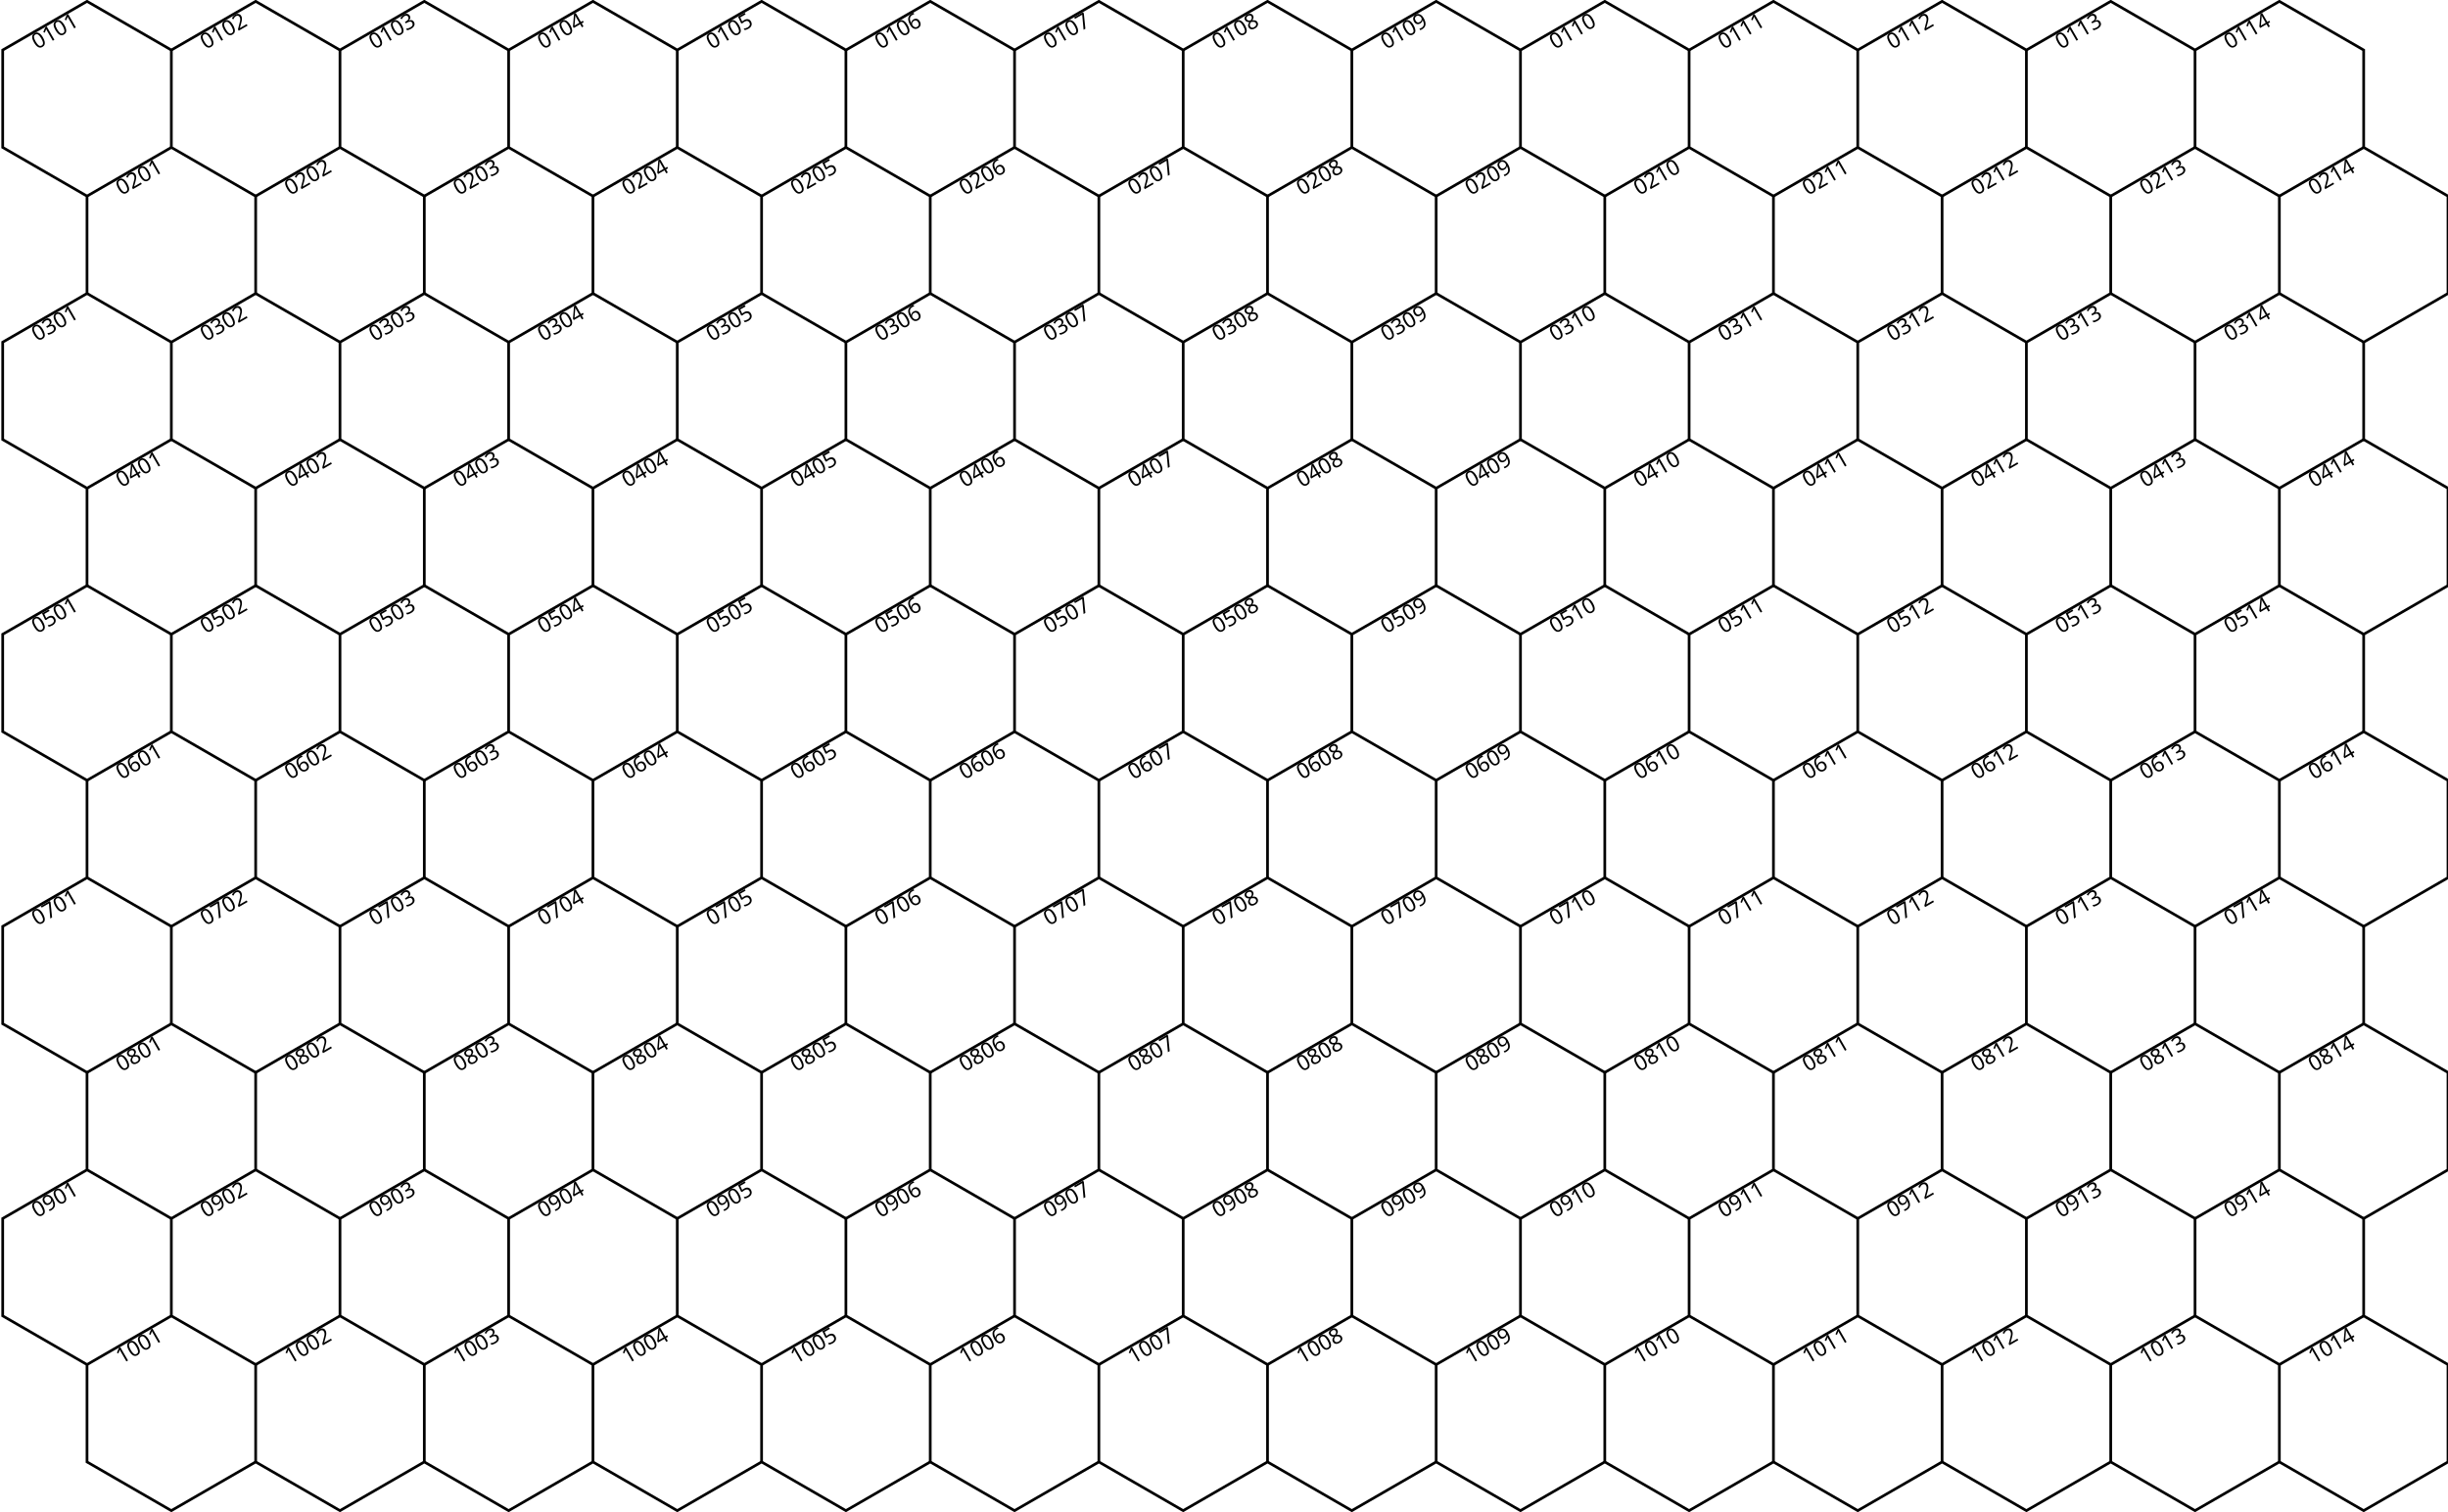
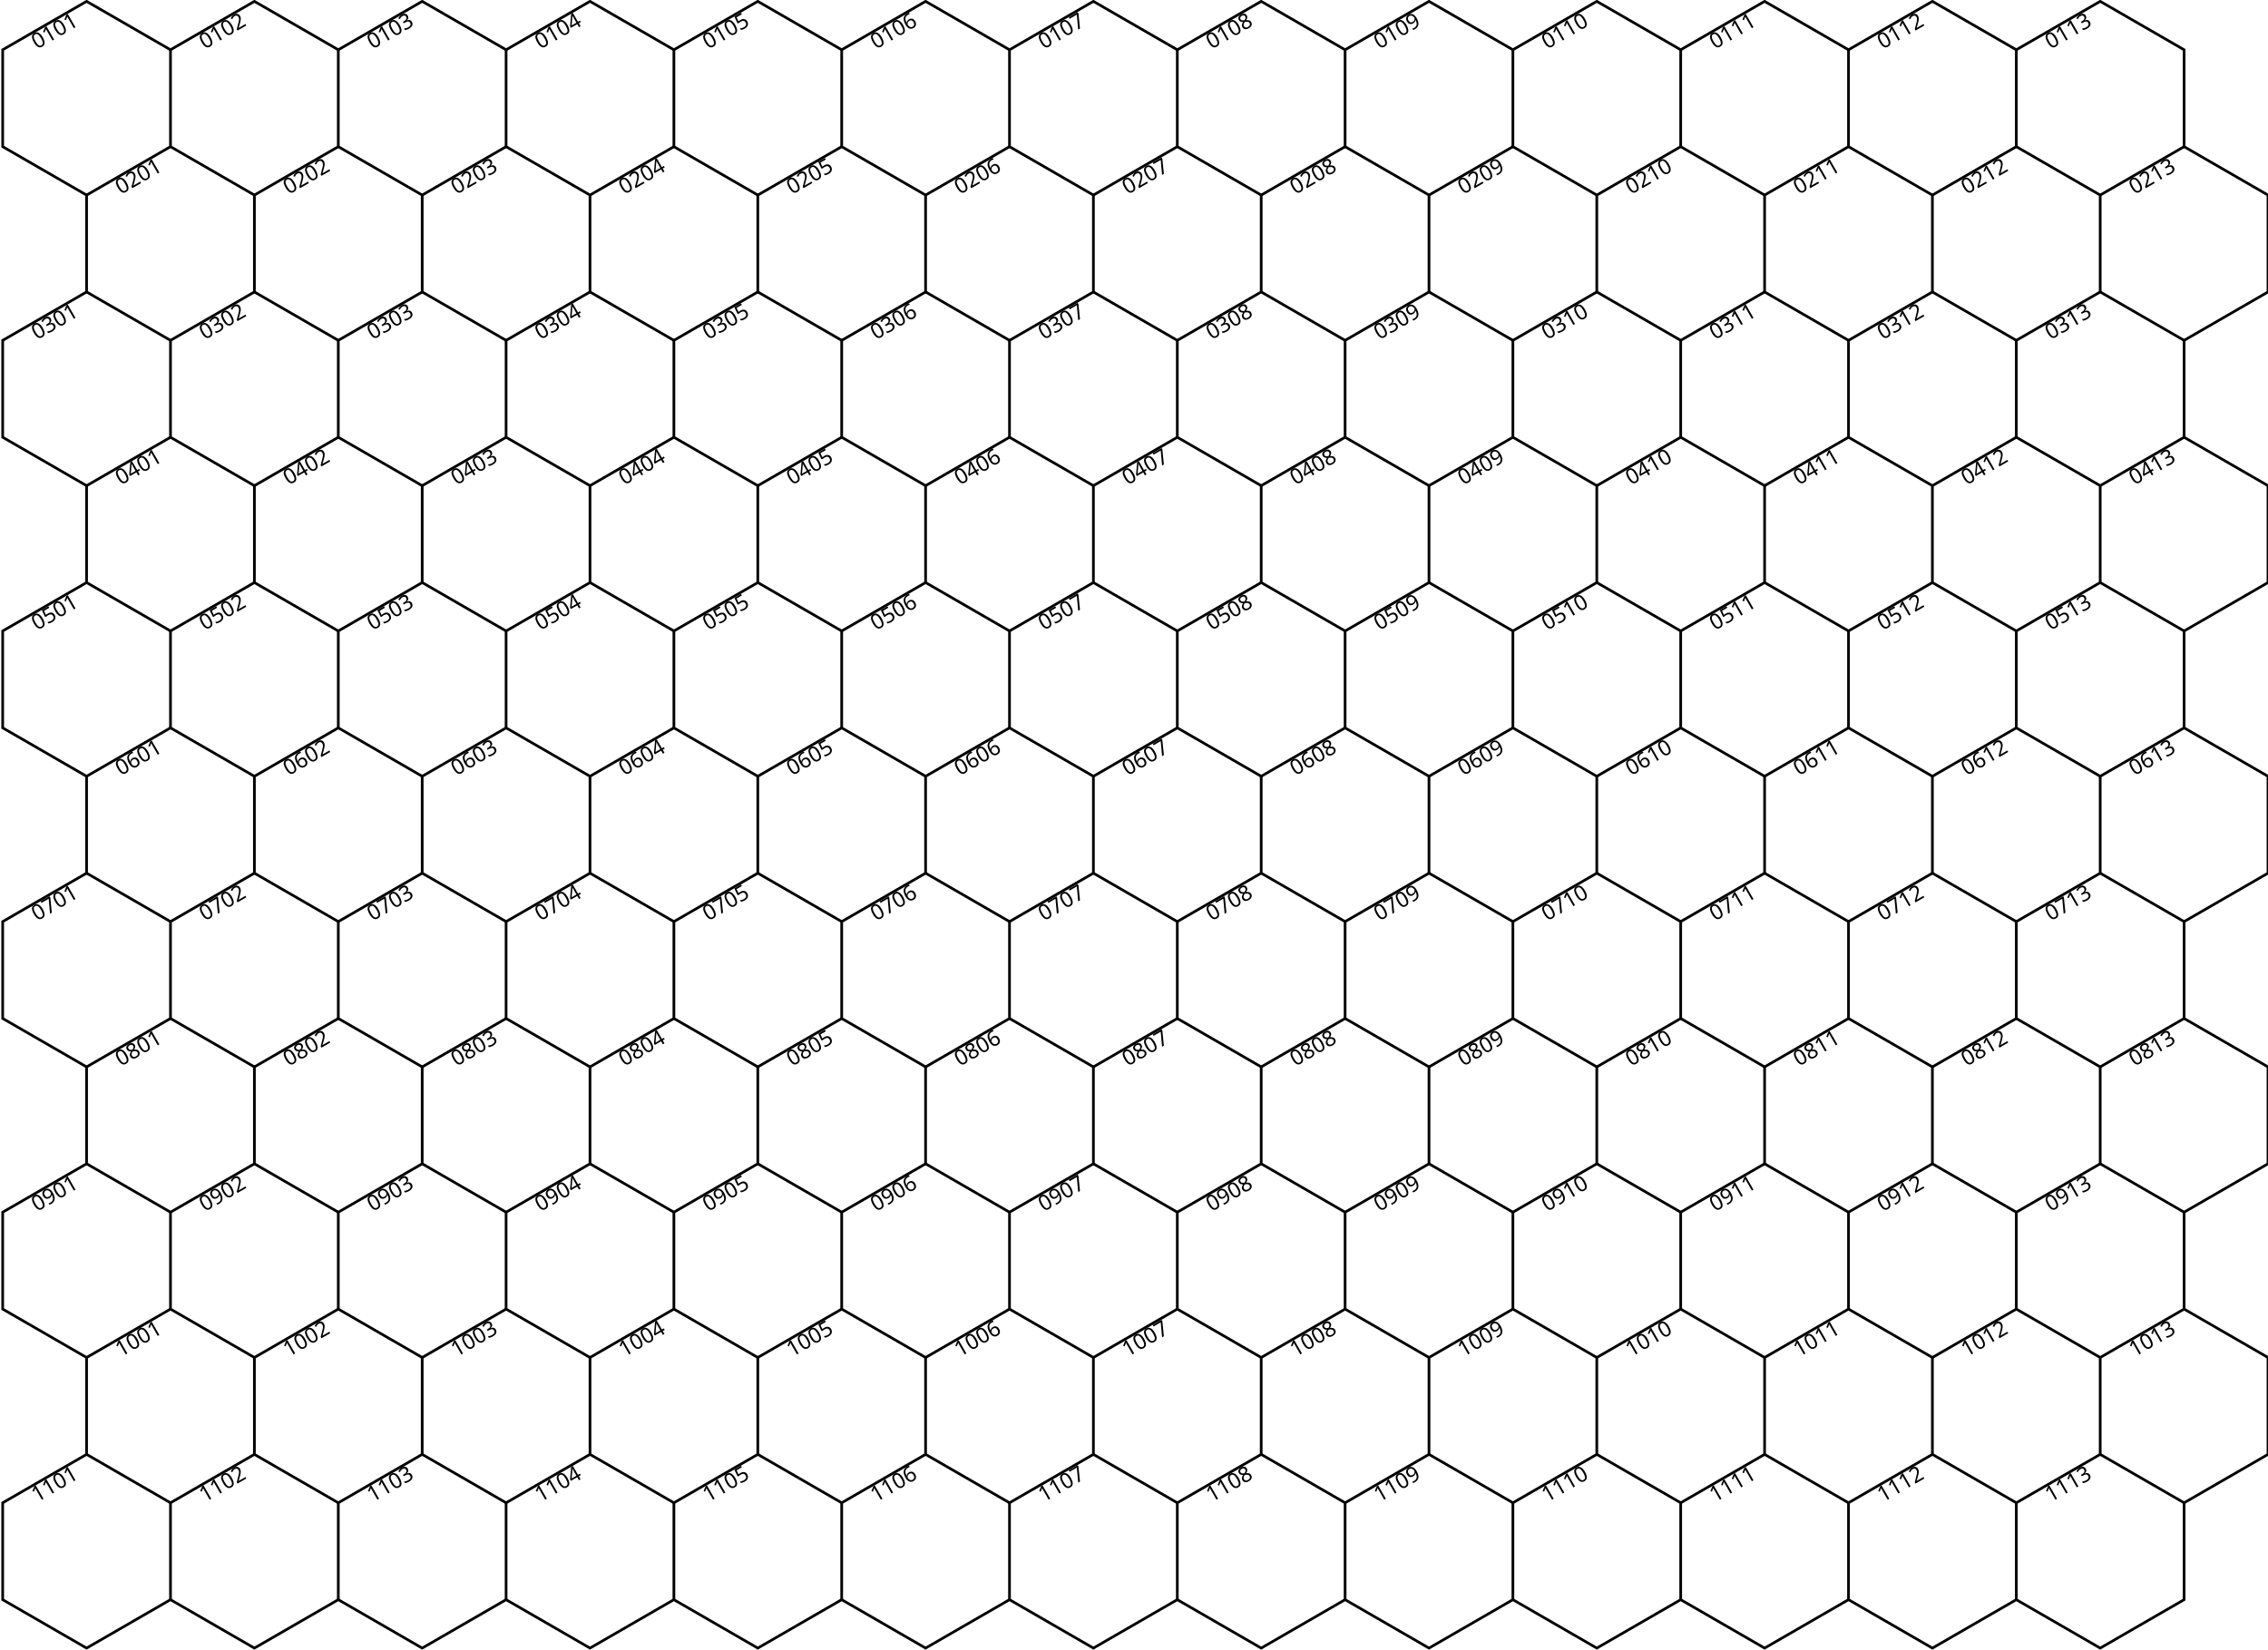
- <svg xmlns="http://www.w3.org/2000/svg" xmlns:xlink="http://www.w3.org/1999/xlink" width="905.131" height="559" version="1.1">
+ <svg xmlns="http://www.w3.org/2000/svg" xmlns:xlink="http://www.w3.org/1999/xlink" width="842.777" height="613" version="1.1">
  <defs>
-     <path id="bottoms" d="M 0 0 l 18 31.177 m 36 0 l 18 -31.177 m 36 0 l 18 31.177 m 36 0 l 18 -31.177 m 36 0 l 18 31.177 m 36 0 l 18 -31.177 m 36 0 l 18 31.177 m 36 0 l 18 -31.177 m 36 0 l 18 31.177 m 36 0" />
-     <path id="tops" d="M 0 0 l 36 0 18 -31.177 36 0 18 31.177 36 0 18 -31.177 36 0 18 31.177 36 0 18 -31.177 36 0 18 31.177 36 0 18 -31.177 36 0 18 31.177 36 0 18 -31.177 36 0" />
-     <path id="outline" d="M 0 0 l 36 0 18 -31.177 36 0 18 31.177 36 0 18 -31.177 36 0 18 31.177 36 0 18 -31.177 36 0 18 31.177 36 0 18 -31.177 36 0 18 31.177 36 0 18 -31.177 36 0 18 31.177 -18 31.177 18 31.177 -18 31.177 18 31.177 -18 31.177 18 31.177 -18 31.177 18 31.177 -18 31.177 18 31.177 -18 31.177 18 31.177 -18 31.177 18 31.177 -18 31.177 18 31.177 -18 31.177 18 31.177 -18 31.177 18 31.177 -18 31.177 18 31.177 -18 31.177 18 31.177 -18 31.177 18 31.177 -18 31.177 -36 0 -18 31.177 -36 0 -18 -31.177 -36 0 -18 31.177 -36 0 -18 -31.177 -36 0 -18 31.177 -36 0 -18 -31.177 -36 0 -18 31.177 -36 0 -18 -31.177 -36 0 -18 31.177 -36 0 -18 -31.177 18 -31.177 -18 -31.177 18 -31.177 -18 -31.177 18 -31.177 -18 -31.177 18 -31.177 -18 -31.177 18 -31.177 -18 -31.177 18 -31.177 -18 -31.177 18 -31.177 -18 -31.177 18 -31.177 -18 -31.177 18 -31.177 -18 -31.177 18 -31.177 -18 -31.177 18 -31.177 -18 -31.177 18 -31.177 -18 -31.177 18 -31.177 -18 -31.177 z" />
+     <path id="bottoms" d="M 0 0 l 18 31.177 m 36 0 l 18 -31.177 m 36 0 l 18 31.177 m 36 0 l 18 -31.177 m 36 0 l 18 31.177 m 36 0 l 18 -31.177 m 36 0 l 18 31.177 m 36 0 l 18 -31.177 m 36 0 l 18 31.177 m 36 0 l 18 -31.177 m 36 0" />
+     <path id="tops" d="M 0 0 l 36 0 18 -31.177 36 0 18 31.177 36 0 18 -31.177 36 0 18 31.177 36 0 18 -31.177 36 0 18 31.177 36 0 18 -31.177 36 0 18 31.177 36 0 18 -31.177 36 0 18 31.177 36 0" />
+     <path id="outline" d="M 0 0 l 36 0 18 -31.177 36 0 18 31.177 36 0 18 -31.177 36 0 18 31.177 36 0 18 -31.177 36 0 18 31.177 36 0 18 -31.177 36 0 18 31.177 36 0 18 -31.177 36 0 18 31.177 36 0 18 31.177 -18 31.177 18 31.177 -18 31.177 18 31.177 -18 31.177 18 31.177 -18 31.177 18 31.177 -18 31.177 18 31.177 -18 31.177 18 31.177 -18 31.177 18 31.177 -18 31.177 18 31.177 -18 31.177 18 31.177 -18 31.177 18 31.177 -18 31.177 18 31.177 -18 31.177 18 31.177 -18 31.177 -36 0 -18 -31.177 -36 0 -18 31.177 -36 0 -18 -31.177 -36 0 -18 31.177 -36 0 -18 -31.177 -36 0 -18 31.177 -36 0 -18 -31.177 -36 0 -18 31.177 -36 0 -18 -31.177 -36 0 -18 31.177 -36 0 -18 -31.177 18 -31.177 -18 -31.177 18 -31.177 -18 -31.177 18 -31.177 -18 -31.177 18 -31.177 -18 -31.177 18 -31.177 -18 -31.177 18 -31.177 -18 -31.177 18 -31.177 -18 -31.177 18 -31.177 -18 -31.177 18 -31.177 -18 -31.177 18 -31.177 -18 -31.177 18 -31.177 -18 -31.177 18 -31.177 -18 -31.177 z" />
  </defs>
-   <g transform="translate(905.131,0.5) rotate(90)">
+   <g transform="translate(842.777,0.5) rotate(90)">
    <g id="grid" style="fill: none; stroke: #000000; stroke-opacity: 1; stroke-width: 1; ">
      <use x="18" y="31.177" xlink:href="#outline" />
      <use x="54" y="31.177" xlink:href="#bottoms" />
      <use x="18" y="93.531" xlink:href="#tops" />
      <use x="54" y="93.531" xlink:href="#bottoms" />
      <use x="18" y="155.885" xlink:href="#tops" />
      <use x="54" y="155.885" xlink:href="#bottoms" />
      <use x="18" y="218.238" xlink:href="#tops" />
      <use x="54" y="218.238" xlink:href="#bottoms" />
      <use x="18" y="280.592" xlink:href="#tops" />
      <use x="54" y="280.592" xlink:href="#bottoms" />
      <use x="18" y="342.946" xlink:href="#tops" />
      <use x="54" y="342.946" xlink:href="#bottoms" />
      <use x="18" y="405.3" xlink:href="#tops" />
      <use x="54" y="405.3" xlink:href="#bottoms" />
      <use x="18" y="467.654" xlink:href="#tops" />
      <use x="54" y="467.654" xlink:href="#bottoms" />
      <use x="18" y="530.008" xlink:href="#tops" />
      <use x="54" y="530.008" xlink:href="#bottoms" />
      <use x="18" y="592.361" xlink:href="#tops" />
      <use x="54" y="592.361" xlink:href="#bottoms" />
      <use x="18" y="654.715" xlink:href="#tops" />
      <use x="54" y="654.715" xlink:href="#bottoms" />
      <use x="18" y="717.069" xlink:href="#tops" />
      <use x="54" y="717.069" xlink:href="#bottoms" />
      <use x="18" y="779.423" xlink:href="#tops" />
      <use x="54" y="779.423" xlink:href="#bottoms" />
-       <use x="18" y="841.777" xlink:href="#tops" />
-       <use x="54" y="841.777" xlink:href="#bottoms" />
    </g>
    <g id="coordinates" style="fill: #000000; fill-opacity: 1; font-family: Iosevka; font-size: 8px; text-anchor: middle; ">
-       <text x="13.342" y="72.919" transform="rotate(-120 13.3423 72.9193)">0114</text>
-       <text x="67.342" y="41.742" transform="rotate(-120 67.3423 41.7424)">0214</text>
-       <text x="121.342" y="72.919" transform="rotate(-120 121.342 72.9193)">0314</text>
-       <text x="175.342" y="41.742" transform="rotate(-120 175.342 41.7424)">0414</text>
-       <text x="229.342" y="72.919" transform="rotate(-120 229.342 72.9193)">0514</text>
-       <text x="283.342" y="41.742" transform="rotate(-120 283.342 41.7424)">0614</text>
-       <text x="337.342" y="72.919" transform="rotate(-120 337.342 72.9193)">0714</text>
-       <text x="391.342" y="41.742" transform="rotate(-120 391.342 41.7424)">0814</text>
-       <text x="445.342" y="72.919" transform="rotate(-120 445.342 72.9193)">0914</text>
-       <text x="499.342" y="41.742" transform="rotate(-120 499.342 41.7424)">1014</text>
-       <text x="13.342" y="135.273" transform="rotate(-120 13.3423 135.273)">0113</text>
-       <text x="67.342" y="104.096" transform="rotate(-120 67.3423 104.096)">0213</text>
-       <text x="121.342" y="135.273" transform="rotate(-120 121.342 135.273)">0313</text>
-       <text x="175.342" y="104.096" transform="rotate(-120 175.342 104.096)">0413</text>
-       <text x="229.342" y="135.273" transform="rotate(-120 229.342 135.273)">0513</text>
-       <text x="283.342" y="104.096" transform="rotate(-120 283.342 104.096)">0613</text>
-       <text x="337.342" y="135.273" transform="rotate(-120 337.342 135.273)">0713</text>
-       <text x="391.342" y="104.096" transform="rotate(-120 391.342 104.096)">0813</text>
-       <text x="445.342" y="135.273" transform="rotate(-120 445.342 135.273)">0913</text>
-       <text x="499.342" y="104.096" transform="rotate(-120 499.342 104.096)">1013</text>
-       <text x="13.342" y="197.627" transform="rotate(-120 13.3423 197.627)">0112</text>
-       <text x="67.342" y="166.45" transform="rotate(-120 67.3423 166.45)">0212</text>
-       <text x="121.342" y="197.627" transform="rotate(-120 121.342 197.627)">0312</text>
-       <text x="175.342" y="166.45" transform="rotate(-120 175.342 166.45)">0412</text>
-       <text x="229.342" y="197.627" transform="rotate(-120 229.342 197.627)">0512</text>
-       <text x="283.342" y="166.45" transform="rotate(-120 283.342 166.45)">0612</text>
-       <text x="337.342" y="197.627" transform="rotate(-120 337.342 197.627)">0712</text>
-       <text x="391.342" y="166.45" transform="rotate(-120 391.342 166.45)">0812</text>
-       <text x="445.342" y="197.627" transform="rotate(-120 445.342 197.627)">0912</text>
-       <text x="499.342" y="166.45" transform="rotate(-120 499.342 166.45)">1012</text>
-       <text x="13.342" y="259.981" transform="rotate(-120 13.3423 259.981)">0111</text>
-       <text x="67.342" y="228.804" transform="rotate(-120 67.3423 228.804)">0211</text>
-       <text x="121.342" y="259.981" transform="rotate(-120 121.342 259.981)">0311</text>
-       <text x="175.342" y="228.804" transform="rotate(-120 175.342 228.804)">0411</text>
-       <text x="229.342" y="259.981" transform="rotate(-120 229.342 259.981)">0511</text>
-       <text x="283.342" y="228.804" transform="rotate(-120 283.342 228.804)">0611</text>
-       <text x="337.342" y="259.981" transform="rotate(-120 337.342 259.981)">0711</text>
-       <text x="391.342" y="228.804" transform="rotate(-120 391.342 228.804)">0811</text>
-       <text x="445.342" y="259.981" transform="rotate(-120 445.342 259.981)">0911</text>
-       <text x="499.342" y="228.804" transform="rotate(-120 499.342 228.804)">1011</text>
-       <text x="13.342" y="322.335" transform="rotate(-120 13.3423 322.335)">0110</text>
-       <text x="67.342" y="291.158" transform="rotate(-120 67.3423 291.158)">0210</text>
-       <text x="121.342" y="322.335" transform="rotate(-120 121.342 322.335)">0310</text>
-       <text x="175.342" y="291.158" transform="rotate(-120 175.342 291.158)">0410</text>
-       <text x="229.342" y="322.335" transform="rotate(-120 229.342 322.335)">0510</text>
-       <text x="283.342" y="291.158" transform="rotate(-120 283.342 291.158)">0610</text>
-       <text x="337.342" y="322.335" transform="rotate(-120 337.342 322.335)">0710</text>
-       <text x="391.342" y="291.158" transform="rotate(-120 391.342 291.158)">0810</text>
-       <text x="445.342" y="322.335" transform="rotate(-120 445.342 322.335)">0910</text>
-       <text x="499.342" y="291.158" transform="rotate(-120 499.342 291.158)">1010</text>
-       <text x="13.342" y="384.688" transform="rotate(-120 13.3423 384.688)">0109</text>
-       <text x="67.342" y="353.512" transform="rotate(-120 67.3423 353.512)">0209</text>
-       <text x="121.342" y="384.688" transform="rotate(-120 121.342 384.688)">0309</text>
-       <text x="175.342" y="353.512" transform="rotate(-120 175.342 353.512)">0409</text>
-       <text x="229.342" y="384.688" transform="rotate(-120 229.342 384.688)">0509</text>
-       <text x="283.342" y="353.512" transform="rotate(-120 283.342 353.512)">0609</text>
-       <text x="337.342" y="384.688" transform="rotate(-120 337.342 384.688)">0709</text>
-       <text x="391.342" y="353.512" transform="rotate(-120 391.342 353.512)">0809</text>
-       <text x="445.342" y="384.688" transform="rotate(-120 445.342 384.688)">0909</text>
-       <text x="499.342" y="353.512" transform="rotate(-120 499.342 353.512)">1009</text>
-       <text x="13.342" y="447.042" transform="rotate(-120 13.3423 447.042)">0108</text>
-       <text x="67.342" y="415.865" transform="rotate(-120 67.3423 415.865)">0208</text>
-       <text x="121.342" y="447.042" transform="rotate(-120 121.342 447.042)">0308</text>
-       <text x="175.342" y="415.865" transform="rotate(-120 175.342 415.865)">0408</text>
-       <text x="229.342" y="447.042" transform="rotate(-120 229.342 447.042)">0508</text>
-       <text x="283.342" y="415.865" transform="rotate(-120 283.342 415.865)">0608</text>
-       <text x="337.342" y="447.042" transform="rotate(-120 337.342 447.042)">0708</text>
-       <text x="391.342" y="415.865" transform="rotate(-120 391.342 415.865)">0808</text>
-       <text x="445.342" y="447.042" transform="rotate(-120 445.342 447.042)">0908</text>
-       <text x="499.342" y="415.865" transform="rotate(-120 499.342 415.865)">1008</text>
-       <text x="13.342" y="509.396" transform="rotate(-120 13.3423 509.396)">0107</text>
-       <text x="67.342" y="478.219" transform="rotate(-120 67.3423 478.219)">0207</text>
-       <text x="121.342" y="509.396" transform="rotate(-120 121.342 509.396)">0307</text>
-       <text x="175.342" y="478.219" transform="rotate(-120 175.342 478.219)">0407</text>
-       <text x="229.342" y="509.396" transform="rotate(-120 229.342 509.396)">0507</text>
-       <text x="283.342" y="478.219" transform="rotate(-120 283.342 478.219)">0607</text>
-       <text x="337.342" y="509.396" transform="rotate(-120 337.342 509.396)">0707</text>
-       <text x="391.342" y="478.219" transform="rotate(-120 391.342 478.219)">0807</text>
-       <text x="445.342" y="509.396" transform="rotate(-120 445.342 509.396)">0907</text>
-       <text x="499.342" y="478.219" transform="rotate(-120 499.342 478.219)">1007</text>
-       <text x="13.342" y="571.75" transform="rotate(-120 13.3423 571.75)">0106</text>
-       <text x="67.342" y="540.573" transform="rotate(-120 67.3423 540.573)">0206</text>
-       <text x="121.342" y="571.75" transform="rotate(-120 121.342 571.75)">0306</text>
-       <text x="175.342" y="540.573" transform="rotate(-120 175.342 540.573)">0406</text>
-       <text x="229.342" y="571.75" transform="rotate(-120 229.342 571.75)">0506</text>
-       <text x="283.342" y="540.573" transform="rotate(-120 283.342 540.573)">0606</text>
-       <text x="337.342" y="571.75" transform="rotate(-120 337.342 571.75)">0706</text>
-       <text x="391.342" y="540.573" transform="rotate(-120 391.342 540.573)">0806</text>
-       <text x="445.342" y="571.75" transform="rotate(-120 445.342 571.75)">0906</text>
-       <text x="499.342" y="540.573" transform="rotate(-120 499.342 540.573)">1006</text>
-       <text x="13.342" y="634.104" transform="rotate(-120 13.3423 634.104)">0105</text>
-       <text x="67.342" y="602.927" transform="rotate(-120 67.3423 602.927)">0205</text>
-       <text x="121.342" y="634.104" transform="rotate(-120 121.342 634.104)">0305</text>
-       <text x="175.342" y="602.927" transform="rotate(-120 175.342 602.927)">0405</text>
-       <text x="229.342" y="634.104" transform="rotate(-120 229.342 634.104)">0505</text>
-       <text x="283.342" y="602.927" transform="rotate(-120 283.342 602.927)">0605</text>
-       <text x="337.342" y="634.104" transform="rotate(-120 337.342 634.104)">0705</text>
-       <text x="391.342" y="602.927" transform="rotate(-120 391.342 602.927)">0805</text>
-       <text x="445.342" y="634.104" transform="rotate(-120 445.342 634.104)">0905</text>
-       <text x="499.342" y="602.927" transform="rotate(-120 499.342 602.927)">1005</text>
-       <text x="13.342" y="696.458" transform="rotate(-120 13.3423 696.458)">0104</text>
-       <text x="67.342" y="665.281" transform="rotate(-120 67.3423 665.281)">0204</text>
-       <text x="121.342" y="696.458" transform="rotate(-120 121.342 696.458)">0304</text>
-       <text x="175.342" y="665.281" transform="rotate(-120 175.342 665.281)">0404</text>
-       <text x="229.342" y="696.458" transform="rotate(-120 229.342 696.458)">0504</text>
-       <text x="283.342" y="665.281" transform="rotate(-120 283.342 665.281)">0604</text>
-       <text x="337.342" y="696.458" transform="rotate(-120 337.342 696.458)">0704</text>
-       <text x="391.342" y="665.281" transform="rotate(-120 391.342 665.281)">0804</text>
-       <text x="445.342" y="696.458" transform="rotate(-120 445.342 696.458)">0904</text>
-       <text x="499.342" y="665.281" transform="rotate(-120 499.342 665.281)">1004</text>
-       <text x="13.342" y="758.811" transform="rotate(-120 13.3423 758.811)">0103</text>
-       <text x="67.342" y="727.634" transform="rotate(-120 67.3423 727.634)">0203</text>
-       <text x="121.342" y="758.811" transform="rotate(-120 121.342 758.811)">0303</text>
-       <text x="175.342" y="727.634" transform="rotate(-120 175.342 727.634)">0403</text>
-       <text x="229.342" y="758.811" transform="rotate(-120 229.342 758.811)">0503</text>
-       <text x="283.342" y="727.634" transform="rotate(-120 283.342 727.634)">0603</text>
-       <text x="337.342" y="758.811" transform="rotate(-120 337.342 758.811)">0703</text>
-       <text x="391.342" y="727.634" transform="rotate(-120 391.342 727.634)">0803</text>
-       <text x="445.342" y="758.811" transform="rotate(-120 445.342 758.811)">0903</text>
-       <text x="499.342" y="727.634" transform="rotate(-120 499.342 727.634)">1003</text>
-       <text x="13.342" y="821.165" transform="rotate(-120 13.3423 821.165)">0102</text>
-       <text x="67.342" y="789.988" transform="rotate(-120 67.3423 789.988)">0202</text>
-       <text x="121.342" y="821.165" transform="rotate(-120 121.342 821.165)">0302</text>
-       <text x="175.342" y="789.988" transform="rotate(-120 175.342 789.988)">0402</text>
-       <text x="229.342" y="821.165" transform="rotate(-120 229.342 821.165)">0502</text>
-       <text x="283.342" y="789.988" transform="rotate(-120 283.342 789.988)">0602</text>
-       <text x="337.342" y="821.165" transform="rotate(-120 337.342 821.165)">0702</text>
-       <text x="391.342" y="789.988" transform="rotate(-120 391.342 789.988)">0802</text>
-       <text x="445.342" y="821.165" transform="rotate(-120 445.342 821.165)">0902</text>
-       <text x="499.342" y="789.988" transform="rotate(-120 499.342 789.988)">1002</text>
-       <text x="13.342" y="883.519" transform="rotate(-120 13.3423 883.519)">0101</text>
-       <text x="67.342" y="852.342" transform="rotate(-120 67.3423 852.342)">0201</text>
-       <text x="121.342" y="883.519" transform="rotate(-120 121.342 883.519)">0301</text>
-       <text x="175.342" y="852.342" transform="rotate(-120 175.342 852.342)">0401</text>
-       <text x="229.342" y="883.519" transform="rotate(-120 229.342 883.519)">0501</text>
-       <text x="283.342" y="852.342" transform="rotate(-120 283.342 852.342)">0601</text>
-       <text x="337.342" y="883.519" transform="rotate(-120 337.342 883.519)">0701</text>
-       <text x="391.342" y="852.342" transform="rotate(-120 391.342 852.342)">0801</text>
-       <text x="445.342" y="883.519" transform="rotate(-120 445.342 883.519)">0901</text>
-       <text x="499.342" y="852.342" transform="rotate(-120 499.342 852.342)">1001</text>
+       <text x="13.342" y="72.919" transform="rotate(-120 13.3423 72.9193)">0113</text>
+       <text x="67.342" y="41.742" transform="rotate(-120 67.3423 41.7424)">0213</text>
+       <text x="121.342" y="72.919" transform="rotate(-120 121.342 72.9193)">0313</text>
+       <text x="175.342" y="41.742" transform="rotate(-120 175.342 41.7424)">0413</text>
+       <text x="229.342" y="72.919" transform="rotate(-120 229.342 72.9193)">0513</text>
+       <text x="283.342" y="41.742" transform="rotate(-120 283.342 41.7424)">0613</text>
+       <text x="337.342" y="72.919" transform="rotate(-120 337.342 72.9193)">0713</text>
+       <text x="391.342" y="41.742" transform="rotate(-120 391.342 41.7424)">0813</text>
+       <text x="445.342" y="72.919" transform="rotate(-120 445.342 72.9193)">0913</text>
+       <text x="499.342" y="41.742" transform="rotate(-120 499.342 41.7424)">1013</text>
+       <text x="553.342" y="72.919" transform="rotate(-120 553.342 72.9193)">1113</text>
+       <text x="13.342" y="135.273" transform="rotate(-120 13.3423 135.273)">0112</text>
+       <text x="67.342" y="104.096" transform="rotate(-120 67.3423 104.096)">0212</text>
+       <text x="121.342" y="135.273" transform="rotate(-120 121.342 135.273)">0312</text>
+       <text x="175.342" y="104.096" transform="rotate(-120 175.342 104.096)">0412</text>
+       <text x="229.342" y="135.273" transform="rotate(-120 229.342 135.273)">0512</text>
+       <text x="283.342" y="104.096" transform="rotate(-120 283.342 104.096)">0612</text>
+       <text x="337.342" y="135.273" transform="rotate(-120 337.342 135.273)">0712</text>
+       <text x="391.342" y="104.096" transform="rotate(-120 391.342 104.096)">0812</text>
+       <text x="445.342" y="135.273" transform="rotate(-120 445.342 135.273)">0912</text>
+       <text x="499.342" y="104.096" transform="rotate(-120 499.342 104.096)">1012</text>
+       <text x="553.342" y="135.273" transform="rotate(-120 553.342 135.273)">1112</text>
+       <text x="13.342" y="197.627" transform="rotate(-120 13.3423 197.627)">0111</text>
+       <text x="67.342" y="166.45" transform="rotate(-120 67.3423 166.45)">0211</text>
+       <text x="121.342" y="197.627" transform="rotate(-120 121.342 197.627)">0311</text>
+       <text x="175.342" y="166.45" transform="rotate(-120 175.342 166.45)">0411</text>
+       <text x="229.342" y="197.627" transform="rotate(-120 229.342 197.627)">0511</text>
+       <text x="283.342" y="166.45" transform="rotate(-120 283.342 166.45)">0611</text>
+       <text x="337.342" y="197.627" transform="rotate(-120 337.342 197.627)">0711</text>
+       <text x="391.342" y="166.45" transform="rotate(-120 391.342 166.45)">0811</text>
+       <text x="445.342" y="197.627" transform="rotate(-120 445.342 197.627)">0911</text>
+       <text x="499.342" y="166.45" transform="rotate(-120 499.342 166.45)">1011</text>
+       <text x="553.342" y="197.627" transform="rotate(-120 553.342 197.627)">1111</text>
+       <text x="13.342" y="259.981" transform="rotate(-120 13.3423 259.981)">0110</text>
+       <text x="67.342" y="228.804" transform="rotate(-120 67.3423 228.804)">0210</text>
+       <text x="121.342" y="259.981" transform="rotate(-120 121.342 259.981)">0310</text>
+       <text x="175.342" y="228.804" transform="rotate(-120 175.342 228.804)">0410</text>
+       <text x="229.342" y="259.981" transform="rotate(-120 229.342 259.981)">0510</text>
+       <text x="283.342" y="228.804" transform="rotate(-120 283.342 228.804)">0610</text>
+       <text x="337.342" y="259.981" transform="rotate(-120 337.342 259.981)">0710</text>
+       <text x="391.342" y="228.804" transform="rotate(-120 391.342 228.804)">0810</text>
+       <text x="445.342" y="259.981" transform="rotate(-120 445.342 259.981)">0910</text>
+       <text x="499.342" y="228.804" transform="rotate(-120 499.342 228.804)">1010</text>
+       <text x="553.342" y="259.981" transform="rotate(-120 553.342 259.981)">1110</text>
+       <text x="13.342" y="322.335" transform="rotate(-120 13.3423 322.335)">0109</text>
+       <text x="67.342" y="291.158" transform="rotate(-120 67.3423 291.158)">0209</text>
+       <text x="121.342" y="322.335" transform="rotate(-120 121.342 322.335)">0309</text>
+       <text x="175.342" y="291.158" transform="rotate(-120 175.342 291.158)">0409</text>
+       <text x="229.342" y="322.335" transform="rotate(-120 229.342 322.335)">0509</text>
+       <text x="283.342" y="291.158" transform="rotate(-120 283.342 291.158)">0609</text>
+       <text x="337.342" y="322.335" transform="rotate(-120 337.342 322.335)">0709</text>
+       <text x="391.342" y="291.158" transform="rotate(-120 391.342 291.158)">0809</text>
+       <text x="445.342" y="322.335" transform="rotate(-120 445.342 322.335)">0909</text>
+       <text x="499.342" y="291.158" transform="rotate(-120 499.342 291.158)">1009</text>
+       <text x="553.342" y="322.335" transform="rotate(-120 553.342 322.335)">1109</text>
+       <text x="13.342" y="384.688" transform="rotate(-120 13.3423 384.688)">0108</text>
+       <text x="67.342" y="353.512" transform="rotate(-120 67.3423 353.512)">0208</text>
+       <text x="121.342" y="384.688" transform="rotate(-120 121.342 384.688)">0308</text>
+       <text x="175.342" y="353.512" transform="rotate(-120 175.342 353.512)">0408</text>
+       <text x="229.342" y="384.688" transform="rotate(-120 229.342 384.688)">0508</text>
+       <text x="283.342" y="353.512" transform="rotate(-120 283.342 353.512)">0608</text>
+       <text x="337.342" y="384.688" transform="rotate(-120 337.342 384.688)">0708</text>
+       <text x="391.342" y="353.512" transform="rotate(-120 391.342 353.512)">0808</text>
+       <text x="445.342" y="384.688" transform="rotate(-120 445.342 384.688)">0908</text>
+       <text x="499.342" y="353.512" transform="rotate(-120 499.342 353.512)">1008</text>
+       <text x="553.342" y="384.688" transform="rotate(-120 553.342 384.688)">1108</text>
+       <text x="13.342" y="447.042" transform="rotate(-120 13.3423 447.042)">0107</text>
+       <text x="67.342" y="415.865" transform="rotate(-120 67.3423 415.865)">0207</text>
+       <text x="121.342" y="447.042" transform="rotate(-120 121.342 447.042)">0307</text>
+       <text x="175.342" y="415.865" transform="rotate(-120 175.342 415.865)">0407</text>
+       <text x="229.342" y="447.042" transform="rotate(-120 229.342 447.042)">0507</text>
+       <text x="283.342" y="415.865" transform="rotate(-120 283.342 415.865)">0607</text>
+       <text x="337.342" y="447.042" transform="rotate(-120 337.342 447.042)">0707</text>
+       <text x="391.342" y="415.865" transform="rotate(-120 391.342 415.865)">0807</text>
+       <text x="445.342" y="447.042" transform="rotate(-120 445.342 447.042)">0907</text>
+       <text x="499.342" y="415.865" transform="rotate(-120 499.342 415.865)">1007</text>
+       <text x="553.342" y="447.042" transform="rotate(-120 553.342 447.042)">1107</text>
+       <text x="13.342" y="509.396" transform="rotate(-120 13.3423 509.396)">0106</text>
+       <text x="67.342" y="478.219" transform="rotate(-120 67.3423 478.219)">0206</text>
+       <text x="121.342" y="509.396" transform="rotate(-120 121.342 509.396)">0306</text>
+       <text x="175.342" y="478.219" transform="rotate(-120 175.342 478.219)">0406</text>
+       <text x="229.342" y="509.396" transform="rotate(-120 229.342 509.396)">0506</text>
+       <text x="283.342" y="478.219" transform="rotate(-120 283.342 478.219)">0606</text>
+       <text x="337.342" y="509.396" transform="rotate(-120 337.342 509.396)">0706</text>
+       <text x="391.342" y="478.219" transform="rotate(-120 391.342 478.219)">0806</text>
+       <text x="445.342" y="509.396" transform="rotate(-120 445.342 509.396)">0906</text>
+       <text x="499.342" y="478.219" transform="rotate(-120 499.342 478.219)">1006</text>
+       <text x="553.342" y="509.396" transform="rotate(-120 553.342 509.396)">1106</text>
+       <text x="13.342" y="571.75" transform="rotate(-120 13.3423 571.75)">0105</text>
+       <text x="67.342" y="540.573" transform="rotate(-120 67.3423 540.573)">0205</text>
+       <text x="121.342" y="571.75" transform="rotate(-120 121.342 571.75)">0305</text>
+       <text x="175.342" y="540.573" transform="rotate(-120 175.342 540.573)">0405</text>
+       <text x="229.342" y="571.75" transform="rotate(-120 229.342 571.75)">0505</text>
+       <text x="283.342" y="540.573" transform="rotate(-120 283.342 540.573)">0605</text>
+       <text x="337.342" y="571.75" transform="rotate(-120 337.342 571.75)">0705</text>
+       <text x="391.342" y="540.573" transform="rotate(-120 391.342 540.573)">0805</text>
+       <text x="445.342" y="571.75" transform="rotate(-120 445.342 571.75)">0905</text>
+       <text x="499.342" y="540.573" transform="rotate(-120 499.342 540.573)">1005</text>
+       <text x="553.342" y="571.75" transform="rotate(-120 553.342 571.75)">1105</text>
+       <text x="13.342" y="634.104" transform="rotate(-120 13.3423 634.104)">0104</text>
+       <text x="67.342" y="602.927" transform="rotate(-120 67.3423 602.927)">0204</text>
+       <text x="121.342" y="634.104" transform="rotate(-120 121.342 634.104)">0304</text>
+       <text x="175.342" y="602.927" transform="rotate(-120 175.342 602.927)">0404</text>
+       <text x="229.342" y="634.104" transform="rotate(-120 229.342 634.104)">0504</text>
+       <text x="283.342" y="602.927" transform="rotate(-120 283.342 602.927)">0604</text>
+       <text x="337.342" y="634.104" transform="rotate(-120 337.342 634.104)">0704</text>
+       <text x="391.342" y="602.927" transform="rotate(-120 391.342 602.927)">0804</text>
+       <text x="445.342" y="634.104" transform="rotate(-120 445.342 634.104)">0904</text>
+       <text x="499.342" y="602.927" transform="rotate(-120 499.342 602.927)">1004</text>
+       <text x="553.342" y="634.104" transform="rotate(-120 553.342 634.104)">1104</text>
+       <text x="13.342" y="696.458" transform="rotate(-120 13.3423 696.458)">0103</text>
+       <text x="67.342" y="665.281" transform="rotate(-120 67.3423 665.281)">0203</text>
+       <text x="121.342" y="696.458" transform="rotate(-120 121.342 696.458)">0303</text>
+       <text x="175.342" y="665.281" transform="rotate(-120 175.342 665.281)">0403</text>
+       <text x="229.342" y="696.458" transform="rotate(-120 229.342 696.458)">0503</text>
+       <text x="283.342" y="665.281" transform="rotate(-120 283.342 665.281)">0603</text>
+       <text x="337.342" y="696.458" transform="rotate(-120 337.342 696.458)">0703</text>
+       <text x="391.342" y="665.281" transform="rotate(-120 391.342 665.281)">0803</text>
+       <text x="445.342" y="696.458" transform="rotate(-120 445.342 696.458)">0903</text>
+       <text x="499.342" y="665.281" transform="rotate(-120 499.342 665.281)">1003</text>
+       <text x="553.342" y="696.458" transform="rotate(-120 553.342 696.458)">1103</text>
+       <text x="13.342" y="758.811" transform="rotate(-120 13.3423 758.811)">0102</text>
+       <text x="67.342" y="727.634" transform="rotate(-120 67.3423 727.634)">0202</text>
+       <text x="121.342" y="758.811" transform="rotate(-120 121.342 758.811)">0302</text>
+       <text x="175.342" y="727.634" transform="rotate(-120 175.342 727.634)">0402</text>
+       <text x="229.342" y="758.811" transform="rotate(-120 229.342 758.811)">0502</text>
+       <text x="283.342" y="727.634" transform="rotate(-120 283.342 727.634)">0602</text>
+       <text x="337.342" y="758.811" transform="rotate(-120 337.342 758.811)">0702</text>
+       <text x="391.342" y="727.634" transform="rotate(-120 391.342 727.634)">0802</text>
+       <text x="445.342" y="758.811" transform="rotate(-120 445.342 758.811)">0902</text>
+       <text x="499.342" y="727.634" transform="rotate(-120 499.342 727.634)">1002</text>
+       <text x="553.342" y="758.811" transform="rotate(-120 553.342 758.811)">1102</text>
+       <text x="13.342" y="821.165" transform="rotate(-120 13.3423 821.165)">0101</text>
+       <text x="67.342" y="789.988" transform="rotate(-120 67.3423 789.988)">0201</text>
+       <text x="121.342" y="821.165" transform="rotate(-120 121.342 821.165)">0301</text>
+       <text x="175.342" y="789.988" transform="rotate(-120 175.342 789.988)">0401</text>
+       <text x="229.342" y="821.165" transform="rotate(-120 229.342 821.165)">0501</text>
+       <text x="283.342" y="789.988" transform="rotate(-120 283.342 789.988)">0601</text>
+       <text x="337.342" y="821.165" transform="rotate(-120 337.342 821.165)">0701</text>
+       <text x="391.342" y="789.988" transform="rotate(-120 391.342 789.988)">0801</text>
+       <text x="445.342" y="821.165" transform="rotate(-120 445.342 821.165)">0901</text>
+       <text x="499.342" y="789.988" transform="rotate(-120 499.342 789.988)">1001</text>
+       <text x="553.342" y="821.165" transform="rotate(-120 553.342 821.165)">1101</text>
    </g>
  </g>
</svg>
